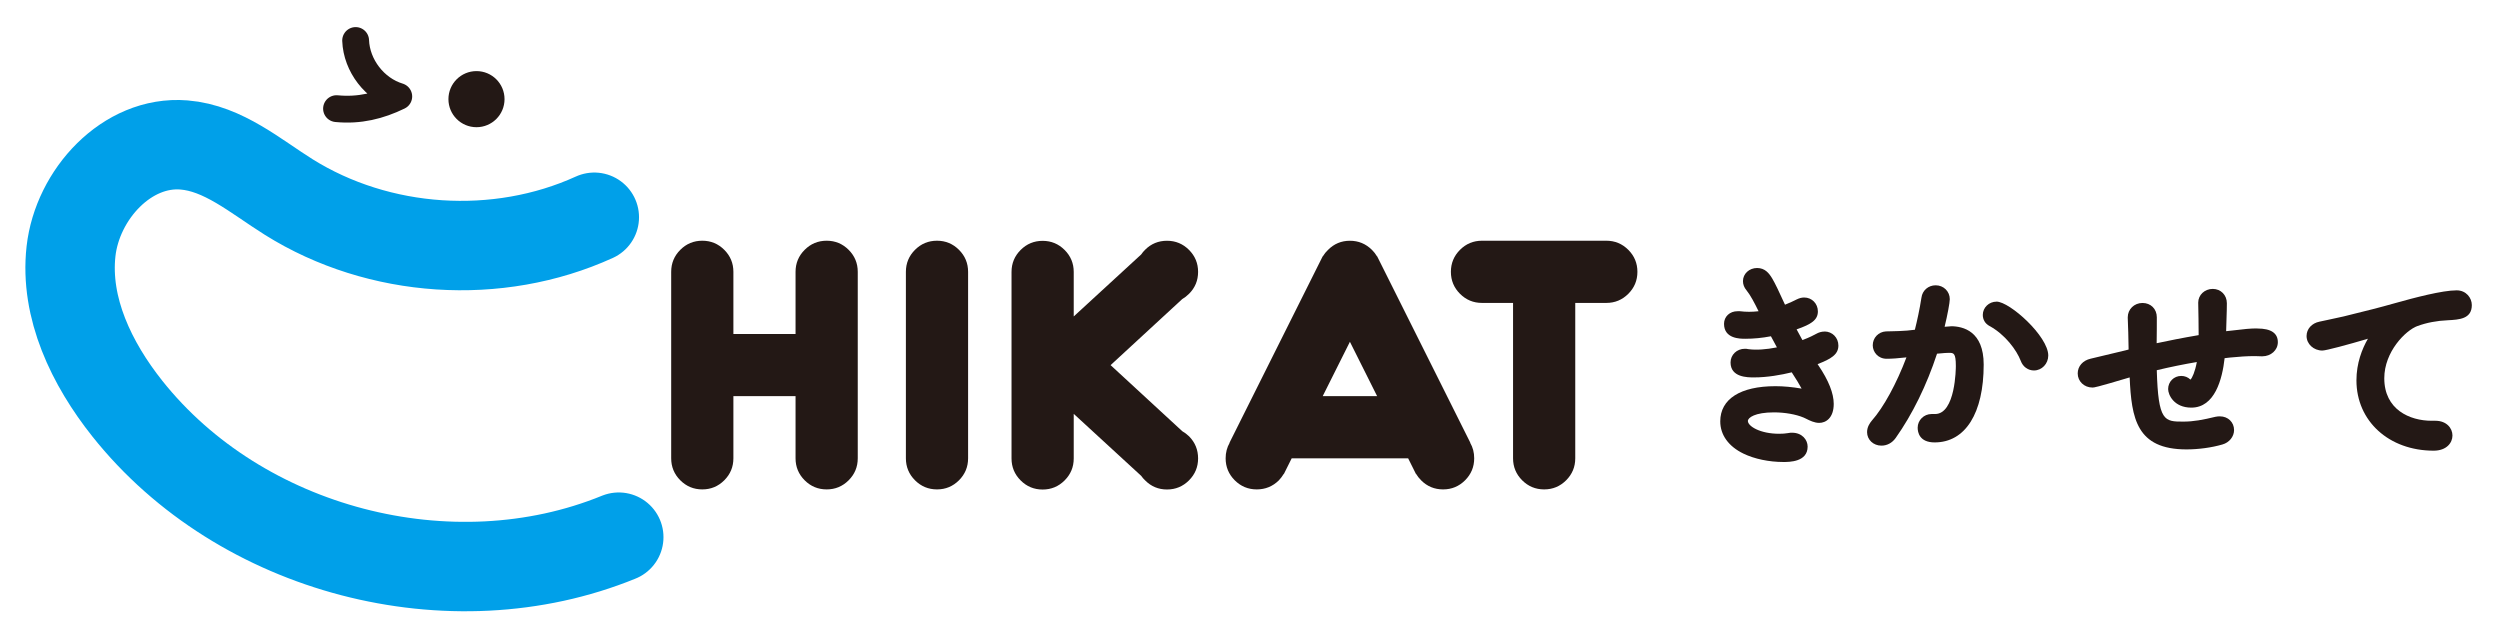
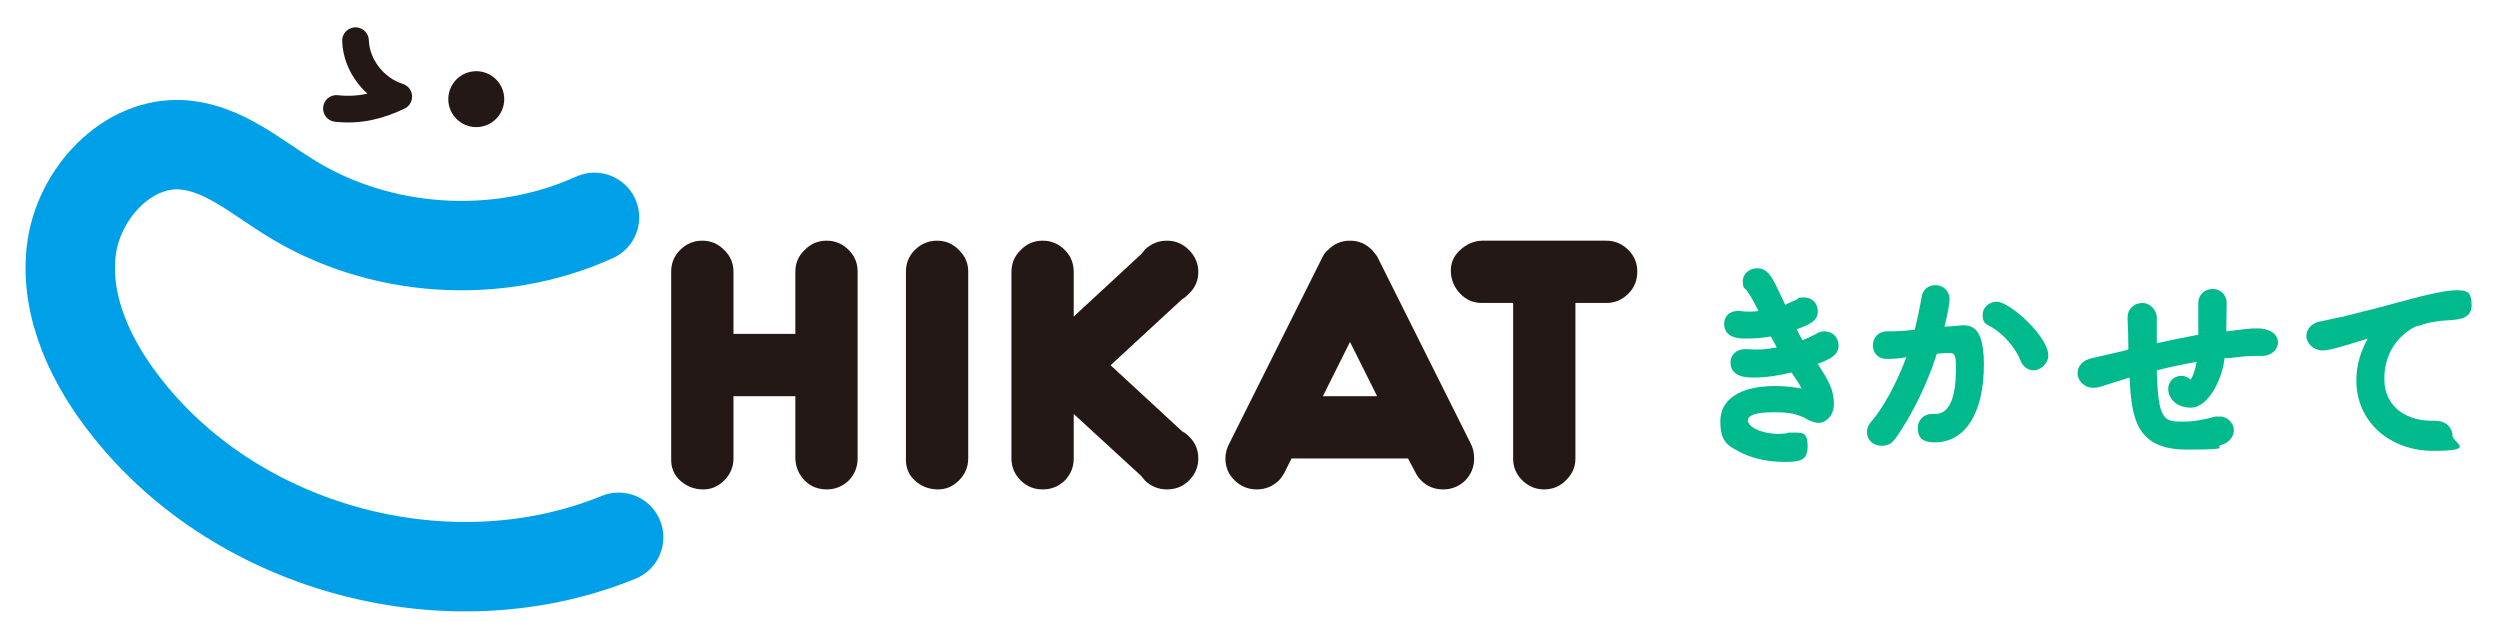
- <svg xmlns="http://www.w3.org/2000/svg" id="_レイヤー_1" data-name="レイヤー 1" viewBox="121 226 590 151">
+ <svg xmlns="http://www.w3.org/2000/svg" id="_レイヤー_1" version="1.1" viewBox="121 226 590 151">
  <defs>
    <style>
-       .cls-1 {
-         fill: #231815;
+       .st0 {
+         stroke: #231815;
+         stroke-width: 6.3px;
      }

-       .cls-2 {
-         stroke: #00a0e9;
-         stroke-width: 21.1px;
-       }
- 
-       .cls-2, .cls-3 {
+       .st0, .st1 {
        fill: none;
        stroke-linecap: round;
        stroke-linejoin: round;
      }

-       .cls-3 {
-         stroke: #231815;
-         stroke-width: 6.33px;
+       .st2 {
+         fill: #00b98d;
+       }
+ 
+       .st3 {
+         fill: #231815;
+       }
+ 
+       .st1 {
+         stroke: #00a0e9;
+         stroke-width: 21.1px;
      }
    </style>
  </defs>
  <g>
-     <path class="cls-1" d="M294.08,319.49v14.67c0,2.03-.72,3.76-2.15,5.19-1.43,1.43-3.16,2.15-5.19,2.15s-3.76-.72-5.19-2.15c-1.43-1.43-2.15-3.16-2.15-5.19v-44.01c0-2.03.72-3.76,2.15-5.19s3.16-2.15,5.19-2.15,3.76.72,5.19,2.15,2.15,3.16,2.15,5.19v14.67h14.67v-14.67c0-2.03.72-3.76,2.15-5.19,1.43-1.43,3.16-2.15,5.19-2.15s3.76.72,5.19,2.15c1.43,1.43,2.15,3.16,2.15,5.19v44.01c0,2.03-.72,3.76-2.15,5.19-1.43,1.43-3.16,2.15-5.19,2.15s-3.76-.72-5.19-2.15c-1.43-1.43-2.15-3.16-2.15-5.19v-14.67h-14.67Z" />
-     <path class="cls-1" d="M349.47,334.16c0,2.03-.72,3.76-2.15,5.19-1.43,1.43-3.16,2.15-5.19,2.15s-3.76-.72-5.19-2.15c-1.43-1.43-2.15-3.16-2.15-5.19v-44.01c0-2.03.72-3.76,2.15-5.19,1.43-1.43,3.16-2.15,5.19-2.15s3.76.72,5.19,2.15c1.43,1.43,2.15,3.16,2.15,5.19v44.01Z" />
-     <path class="cls-1" d="M374.4,300.68l15.92-14.63c.27-.39.57-.76.92-1.1,1.42-1.42,3.14-2.13,5.17-2.13s3.76.72,5.19,2.15c1.43,1.43,2.15,3.16,2.15,5.19s-.71,3.75-2.13,5.17c-.51.51-1.05.93-1.61,1.25l-16.91,15.59,16.91,15.59c.56.32,1.1.72,1.61,1.21,1.42,1.44,2.13,3.18,2.13,5.21s-.72,3.76-2.15,5.19c-1.43,1.43-3.16,2.15-5.19,2.15s-3.75-.72-5.17-2.16c-.34-.32-.65-.67-.92-1.06l-15.92-14.63v10.52c0,2.03-.72,3.76-2.15,5.19-1.43,1.43-3.16,2.15-5.19,2.15s-3.76-.72-5.19-2.15c-1.43-1.43-2.15-3.16-2.15-5.19v-44.01c0-2.03.72-3.76,2.15-5.19s3.16-2.15,5.19-2.15,3.76.72,5.19,2.15,2.15,3.16,2.15,5.19v10.52Z" />
-     <path class="cls-1" d="M425.84,334.16l-1.83,3.67h-.04c-.32.54-.71,1.05-1.17,1.54-1.44,1.42-3.18,2.13-5.21,2.13s-3.76-.72-5.19-2.15c-1.43-1.43-2.15-3.16-2.15-5.19,0-1.34.32-2.57.95-3.67h-.04l22-44.01h.04c.32-.54.72-1.04,1.21-1.5,1.42-1.44,3.14-2.16,5.17-2.16s3.76.72,5.21,2.16c.46.46.86.97,1.17,1.5h.04l22,44.01h-.04c.64,1.1.95,2.32.95,3.67,0,2.03-.72,3.76-2.15,5.19-1.43,1.43-3.16,2.15-5.19,2.15s-3.75-.71-5.17-2.13c-.49-.49-.89-1-1.21-1.54h-.04l-1.83-3.67h-27.5ZM446,319.49l-6.42-12.83-6.42,12.83h12.84Z" />
-     <path class="cls-1" d="M478.08,297.49h-7.33c-2.03,0-3.76-.72-5.19-2.15s-2.15-3.16-2.15-5.19.72-3.76,2.15-5.19,3.16-2.15,5.19-2.15h29.34c2.03,0,3.76.72,5.19,2.15,1.43,1.43,2.15,3.16,2.15,5.19s-.72,3.76-2.15,5.19c-1.43,1.43-3.16,2.15-5.19,2.15h-7.33v36.67c0,2.03-.72,3.76-2.15,5.19-1.43,1.43-3.16,2.15-5.19,2.15s-3.76-.72-5.19-2.15c-1.43-1.43-2.15-3.16-2.15-5.19v-36.67Z" />
+     <path class="st3" d="M294.1,319.5v14.7q0,3-2.2,5.2t-5.2,2.1-5.2-2.1-2.1-5.2v-44.1q0-3,2.1-5.1,2.2-2.2,5.2-2.2,3.1,0,5.2,2.2,2.2,2.1,2.2,5.1v14.7h14.6v-14.7q0-3,2.2-5.1,2.1-2.2,5.2-2.2,3,0,5.2,2.2,2.1,2.1,2.1,5.1v44.1q0,3-2.1,5.2-2.2,2.1-5.2,2.1-3.1,0-5.2-2.1-2.1-2.2-2.2-5.2v-14.7H294.1Z" />
+     <path class="st3" d="M349.5,334.2q0,3-2.2,5.2t-5.2,2.1-5.2-2.1-2.1-5.2v-44.1q0-3,2.1-5.1,2.2-2.2,5.2-2.2,3.1,0,5.2,2.2,2.2,2.1,2.2,5.1V334.2Z" />
+     <path class="st3" d="M374.4,300.7l15.9-14.7c.3-.3.6-.7.9-1.1q2.2-2.1,5.2-2.1t5.2,2.2,2.2,5.2-2.2,5.1c-.5.5-1,1-1.6,1.3l-16.9,15.6,16.9,15.6c.6.3,1.1.7,1.6,1.2q2.2,2.1,2.2,5.2,0,3-2.2,5.2-2.1,2.1-5.2,2.1-3,0-5.2-2.1c-.3-.4-.6-.7-.9-1.1l-15.9-14.6v10.5q0,3-2.1,5.2-2.2,2.1-5.2,2.1-3.1,0-5.2-2.1-2.2-2.2-2.2-5.2v-44q0-3.1,2.2-5.2,2.1-2.2,5.2-2.2,3,0,5.2,2.2,2.1,2.1,2.1,5.2v10.5h0Z" />
+     <path class="st3" d="M425.8,334.2l-1.8,3.6h0c-.4.6-.7,1.1-1.2,1.6q-2.2,2.1-5.2,2.1t-5.2-2.1-2.2-5.2c0-1.4.4-2.6,1-3.7h0l22-44h0c.3-.6.7-1.1,1.2-1.5q2.1-2.2,5.2-2.2c2,0,3.7.7,5.2,2.2.4.4.8,1,1.2,1.5h0l22,44h0c.6,1.1.9,2.3.9,3.7q0,3-2.1,5.2-2.2,2.1-5.2,2.1-3.1,0-5.2-2.1c-.5-.5-.9-1-1.2-1.6h0l-1.9-3.6h-27.5H425.8ZM446,319.5l-6.4-12.8-6.4,12.8H446Z" />
+     <path class="st3" d="M478.1,297.5h-7.4q-3,0-5.1-2.2t-2.2-5.2,2.2-5.1,5.1-2.2h29.4q3,0,5.2,2.2,2.1,2.1,2.1,5.1,0,3.1-2.1,5.2-2.2,2.2-5.2,2.2h-7.3v36.7q0,3-2.2,5.1-2.1,2.2-5.2,2.2-3,0-5.2-2.2-2.1-2.1-2.1-5.1v-36.7H478.1Z" />
  </g>
  <g>
-     <circle class="cls-1" cx="233.45" cy="249.4" r="6.62" />
-     <path class="cls-2" d="M261.26,277.27c-22.83,10.4-50.82,8.55-72.09-4.75-7.9-4.95-15.47-11.56-24.76-12.31-13.45-1.08-25.14,11.67-26.65,25.08-1.5,13.41,4.89,26.57,13.29,37.14,26.67,33.55,76.3,46.54,115.98,30.34" />
-     <path class="cls-3" d="M204.93,235.56c.22,5.92,4.5,11.48,10.18,13.2-4.57,2.22-9.3,3.41-14.69,2.88" />
+     <circle class="st3" cx="233.4" cy="249.4" r="6.6" />
+     <path class="st1" d="M261.3,277.3c-22.9,10.4-50.9,8.5-72.1-4.8-7.9-4.9-15.5-11.5-24.8-12.3-13.4-1.1-25.1,11.7-26.6,25.1-1.5,13.4,4.9,26.6,13.3,37.1,26.6,33.6,76.3,46.6,115.9,30.4" />
+     <path class="st0" d="M204.9,235.6c.2,5.9,4.5,11.4,10.2,13.2-4.6,2.2-9.3,3.4-14.7,2.8" />
  </g>
  <g>
-     <path class="cls-1" d="M551.55,304.25c-.65,0-1.32.19-1.95.55-.44.25-1.52.82-3.23,1.46-.43-.77-.89-1.61-1.37-2.53,3.51-1.21,5.02-2.25,5.02-4.24,0-1.84-1.42-3.28-3.23-3.28-.58,0-1.15.15-1.76.45-.75.38-1.69.83-2.77,1.25-1.43-3.13-2.3-4.98-3-6.16-.77-1.3-1.74-2.5-3.59-2.5s-3.33,1.36-3.33,3.09c0,.79.28,1.52.84,2.18.94,1.17,1.85,2.9,2.84,4.93-1.55.18-2.95.18-4.38,0h-.59c-1.82-.01-3.18,1.27-3.18,2.97,0,3.53,3.78,3.53,5.02,3.53,1.97,0,3.96-.19,6.05-.59.48.92.95,1.79,1.41,2.62-2.55.51-4.88.67-6.72.42-.35-.09-.65-.09-.84-.09-1.9,0-3.38,1.42-3.38,3.23,0,3.53,4.01,3.53,5.52,3.53,3.18,0,6.42-.59,8.92-1.2,1,1.55,1.82,2.86,2.33,3.84-2.22-.38-4.25-.57-6.18-.57-8.27,0-13.02,3.03-13.02,8.3,0,3.2,1.95,5.91,5.49,7.62,2.59,1.25,6.02,1.97,9.41,1.97,1.41,0,5.72,0,5.72-3.63,0-1.59-1.29-3.28-3.68-3.28-.23,0-.54,0-.94.09-.65.11-1.29.16-2.09.16-4.51,0-7.39-1.79-7.39-3.02,0-.78,1.67-2.03,6.15-2.03,2.56,0,5.19.46,7.02,1.23.17.08.36.17.57.27.87.44,1.96.98,3.09.98,1.58,0,3.43-1.17,3.43-4.48,0-2.5-1.22-5.55-3.6-9.07l-.21-.32c3.16-1.2,4.91-2.27,4.91-4.37,0-1.87-1.44-3.33-3.28-3.33Z" />
-     <path class="cls-1" d="M581.39,303.01c-.17,0-.24,0-1.46.11.67-2.74,1.22-5.73,1.22-6.51,0-1.84-1.46-3.28-3.33-3.28-1.74,0-3.15,1.22-3.36,2.92-.42,2.74-1.04,5.55-1.55,7.57l-1.85.2c-1.32.11-2.47.13-3.69.16-.41,0-.82.02-1.28.03-1.78.1-3.12,1.51-3.12,3.28,0,1.57,1.23,3.18,3.28,3.18,1.16,0,2.8-.11,4.67-.33-2.31,6.13-5.38,11.78-8.16,14.92l-.05.06c-.47.57-1.08,1.47-1.08,2.67,0,1.79,1.49,3.18,3.38,3.18,1.34,0,2.54-.64,3.37-1.81,3.95-5.58,7.31-12.43,9.76-19.89,1.59-.16,2.4-.2,2.81-.2,1.09,0,1.63,0,1.63,3.12,0,.46-.06,11.32-4.91,11.32-.59,0-.77,0-.84,0-1.8.01-3.26,1.46-3.26,3.23,0,1.04.39,3.47,4,3.47,7.25,0,11.58-6.87,11.58-18.38,0-7.87-4.86-9.04-7.75-9.04Z" />
-     <path class="cls-1" d="M592.17,297.19c-1.78,0-3.23,1.41-3.23,3.13,0,1.13.59,2.1,1.58,2.61,3.68,2.01,6.4,5.67,7.38,8.24.5,1.38,1.72,2.26,3.11,2.26,1.87,0,3.38-1.58,3.38-3.53,0-4.54-9.1-12.72-12.22-12.72Z" />
-     <path class="cls-1" d="M653.74,303.51c-1.72,0-2.56.09-7.37.65.17-5.3.17-5.79.17-6.6,0-1.93-1.43-3.38-3.33-3.38s-3.43,1.42-3.43,3.23v.1c.05,1.83.1,5.77.1,7.49v.09c-3.78.64-7.32,1.35-9.91,1.91.04-2.25.04-4.57.04-6.12,0-1.96-1.42-3.38-3.38-3.38s-3.48,1.49-3.48,3.38v.19c.1,2.23.15,4.38.2,7.31,0,.04,0,.07,0,.11-.25.07-.49.13-.72.19l-8.24,1.97c-1.85.42-3.05,1.79-3.05,3.48,0,1.87,1.53,3.33,3.48,3.33.38,0,.77,0,8.78-2.39.43,9.67,1.61,16.99,13.41,16.99,2.87,0,5.96-.43,8.47-1.16,1.63-.45,2.76-1.86,2.76-3.41,0-1.84-1.43-3.23-3.33-3.23-.25,0-.64,0-1.05.1-2.98.72-5.18,1.14-7.59,1.14-4.46,0-5.93,0-6.27-12.13,3.17-.76,6.42-1.42,9.45-1.93-.42,2.32-1.1,3.75-1.48,4.13-.02,0-.03,0-.05,0-.57-.55-1.32-.85-2.15-.85-1.73,0-3.09,1.36-3.09,3.09,0,1.37,1.38,4.39,5.47,4.39,5.55,0,7.31-6.71,7.86-11.67l1.27-.15c2.2-.21,3.94-.34,5.82-.34.24,0,.49.01.73.02.3.01.61.03.91.03h.15c2.06,0,3.68-1.46,3.68-3.33,0-2.15-1.62-3.23-4.82-3.23Z" />
-     <path class="cls-1" d="M691.52,302.95c2.1-.79,4.63-1.27,7.16-1.37,2.66-.14,5.67-.29,5.67-3.58,0-1.71-1.34-3.48-3.58-3.48-3.4,0-9.98,1.74-14.64,3.05-3.64,1.04-6.95,1.85-9.36,2.44-1.05.26-1.97.48-2.68.67-.99.24-2.55.56-3.81.83-.8.17-1.5.31-1.88.4-1.83.37-3.05,1.73-3.05,3.39,0,1.89,1.67,3.43,3.73,3.43.86,0,6.09-1.4,10.75-2.79-1.4,2.43-2.71,5.79-2.71,9.83,0,9.61,7.67,16.59,18.23,16.59,3.04,0,4.43-1.86,4.43-3.58s-1.38-3.48-4.03-3.48h-.89c-5.15,0-11.17-2.63-11.17-10.03,0-6.27,5.02-11.29,7.83-12.33Z" />
+     <path class="st2" d="M551.5,304.2c-.6,0-1.3.2-1.9.6-.4.2-1.5.8-3.2,1.5-.5-.8-.9-1.7-1.4-2.6,3.5-1.2,5-2.2,5-4.2s-1.4-3.3-3.2-3.3-1.2.2-1.8.5c-.7.3-1.7.8-2.7,1.2-1.5-3.1-2.3-5-3-6.1-.8-1.3-1.8-2.5-3.6-2.5s-3.4,1.3-3.4,3,.3,1.6.9,2.2c.9,1.2,1.8,2.9,2.8,4.9-1.5.2-2.9.2-4.4,0h-.6c-1.8,0-3.1,1.3-3.1,3,0,3.5,3.8,3.5,5,3.5,2,0,4-.1,6-.5.5.9,1,1.7,1.4,2.6-2.5.5-4.8.6-6.7.4-.3,0-.6,0-.8,0-1.9,0-3.4,1.3-3.4,3.1,0,3.6,4,3.6,5.5,3.6,3.2,0,6.4-.6,8.9-1.2,1,1.5,1.9,2.8,2.4,3.8-2.2-.4-4.3-.6-6.2-.6-8.3,0-13,3.1-13,8.3s1.9,5.9,5.5,7.7c2.6,1.2,6,1.9,9.4,1.9s5.7,0,5.7-3.6-1.3-3.3-3.7-3.3-.5,0-.9.1c-.7.1-1.3.2-2.1.2-4.5,0-7.4-1.8-7.4-3.1s1.7-2,6.1-2,5.2.5,7.1,1.2q.2.2.5.3c.9.5,2,1,3.1,1s3.5-1.2,3.5-4.5-1.3-5.5-3.6-9.1l-.3-.3c3.2-1.2,5-2.2,5-4.3s-1.5-3.4-3.3-3.4h0Z" />
+     <path class="st2" d="M581.4,303c-.2,0-.2,0-1.5.1.7-2.7,1.2-5.7,1.2-6.5,0-1.8-1.4-3.3-3.3-3.3s-3.1,1.2-3.3,2.9c-.5,2.8-1.1,5.6-1.6,7.6l-1.8.2c-1.4.1-2.5.2-3.7.2-.4,0-.9,0-1.3,0-1.8.1-3.1,1.5-3.1,3.3s1.2,3.2,3.2,3.2,2.8-.1,4.7-.4c-2.3,6.2-5.4,11.8-8.1,15h0c-.6.6-1.2,1.5-1.2,2.7,0,1.8,1.5,3.2,3.4,3.2s2.5-.7,3.4-1.8c3.9-5.6,7.3-12.5,9.7-19.9,1.6-.2,2.4-.2,2.9-.2,1,0,1.6,0,1.6,3.1s0,11.3-4.9,11.3h-.9c-1.8,0-3.2,1.5-3.2,3.2s.4,3.5,4,3.5c7.2,0,11.6-6.9,11.6-18.4s-4.9-9-7.8-9h0Z" />
+     <path class="st2" d="M592.2,297.2c-1.8,0-3.3,1.4-3.3,3.1s.6,2.1,1.6,2.6c3.7,2,6.4,5.7,7.4,8.3.5,1.3,1.7,2.2,3.1,2.2s3.4-1.5,3.4-3.5c0-4.5-9.1-12.7-12.2-12.7h0Z" />
+     <path class="st2" d="M653.7,303.5c-1.7,0-2.5.1-7.3.7.1-5.3.1-5.8.1-6.6,0-2-1.4-3.4-3.3-3.4s-3.4,1.4-3.4,3.2h0c0,1.9,0,5.9,0,7.6h0c-3.7.7-7.2,1.4-9.8,2,0-2.2,0-4.6,0-6.1s-1.4-3.4-3.4-3.4-3.5,1.5-3.5,3.4v.2c.1,2.2.2,4.4.2,7.3h0c-.2.2-.4.2-.7.3l-8.2,1.9c-1.9.5-3.1,1.8-3.1,3.5s1.6,3.4,3.5,3.4.8,0,8.8-2.4c.4,9.6,1.6,17,13.4,17s6-.5,8.5-1.2c1.6-.5,2.7-1.9,2.7-3.4s-1.4-3.2-3.3-3.2-.6,0-1,0c-3,.8-5.2,1.2-7.6,1.2-4.5,0-6,0-6.3-12.1,3.2-.8,6.4-1.5,9.4-2-.4,2.4-1.1,3.8-1.4,4.2h0c-.7-.6-1.4-.9-2.2-.9-1.8,0-3.1,1.4-3.1,3.1s1.4,4.4,5.4,4.4,7.4-6.7,7.9-11.7h1.3c2.2-.3,3.9-.5,5.8-.5s.5,0,.7,0c.3,0,.6,0,.9,0h.2c2,0,3.7-1.4,3.7-3.2s-1.7-3.3-4.9-3.3h0Z" />
+     <path class="st2" d="M691.5,303c2.1-.8,4.7-1.3,7.2-1.4,2.6-.2,5.6-.3,5.6-3.6s-1.3-3.5-3.5-3.5c-3.4,0-10,1.8-14.7,3.1-3.6,1-6.9,1.8-9.3,2.4-1.1.3-2,.5-2.7.7-1,.2-2.6.5-3.8.8-.8.2-1.5.3-1.9.4-1.8.4-3.1,1.7-3.1,3.4s1.7,3.4,3.8,3.4,6.1-1.4,10.7-2.8c-1.4,2.5-2.7,5.8-2.7,9.9,0,9.6,7.7,16.6,18.2,16.6s4.5-1.9,4.5-3.6-1.4-3.5-4.1-3.5h-.8c-5.2,0-11.2-2.6-11.2-10s5-11.3,7.8-12.4h0Z" />
  </g>
</svg>
